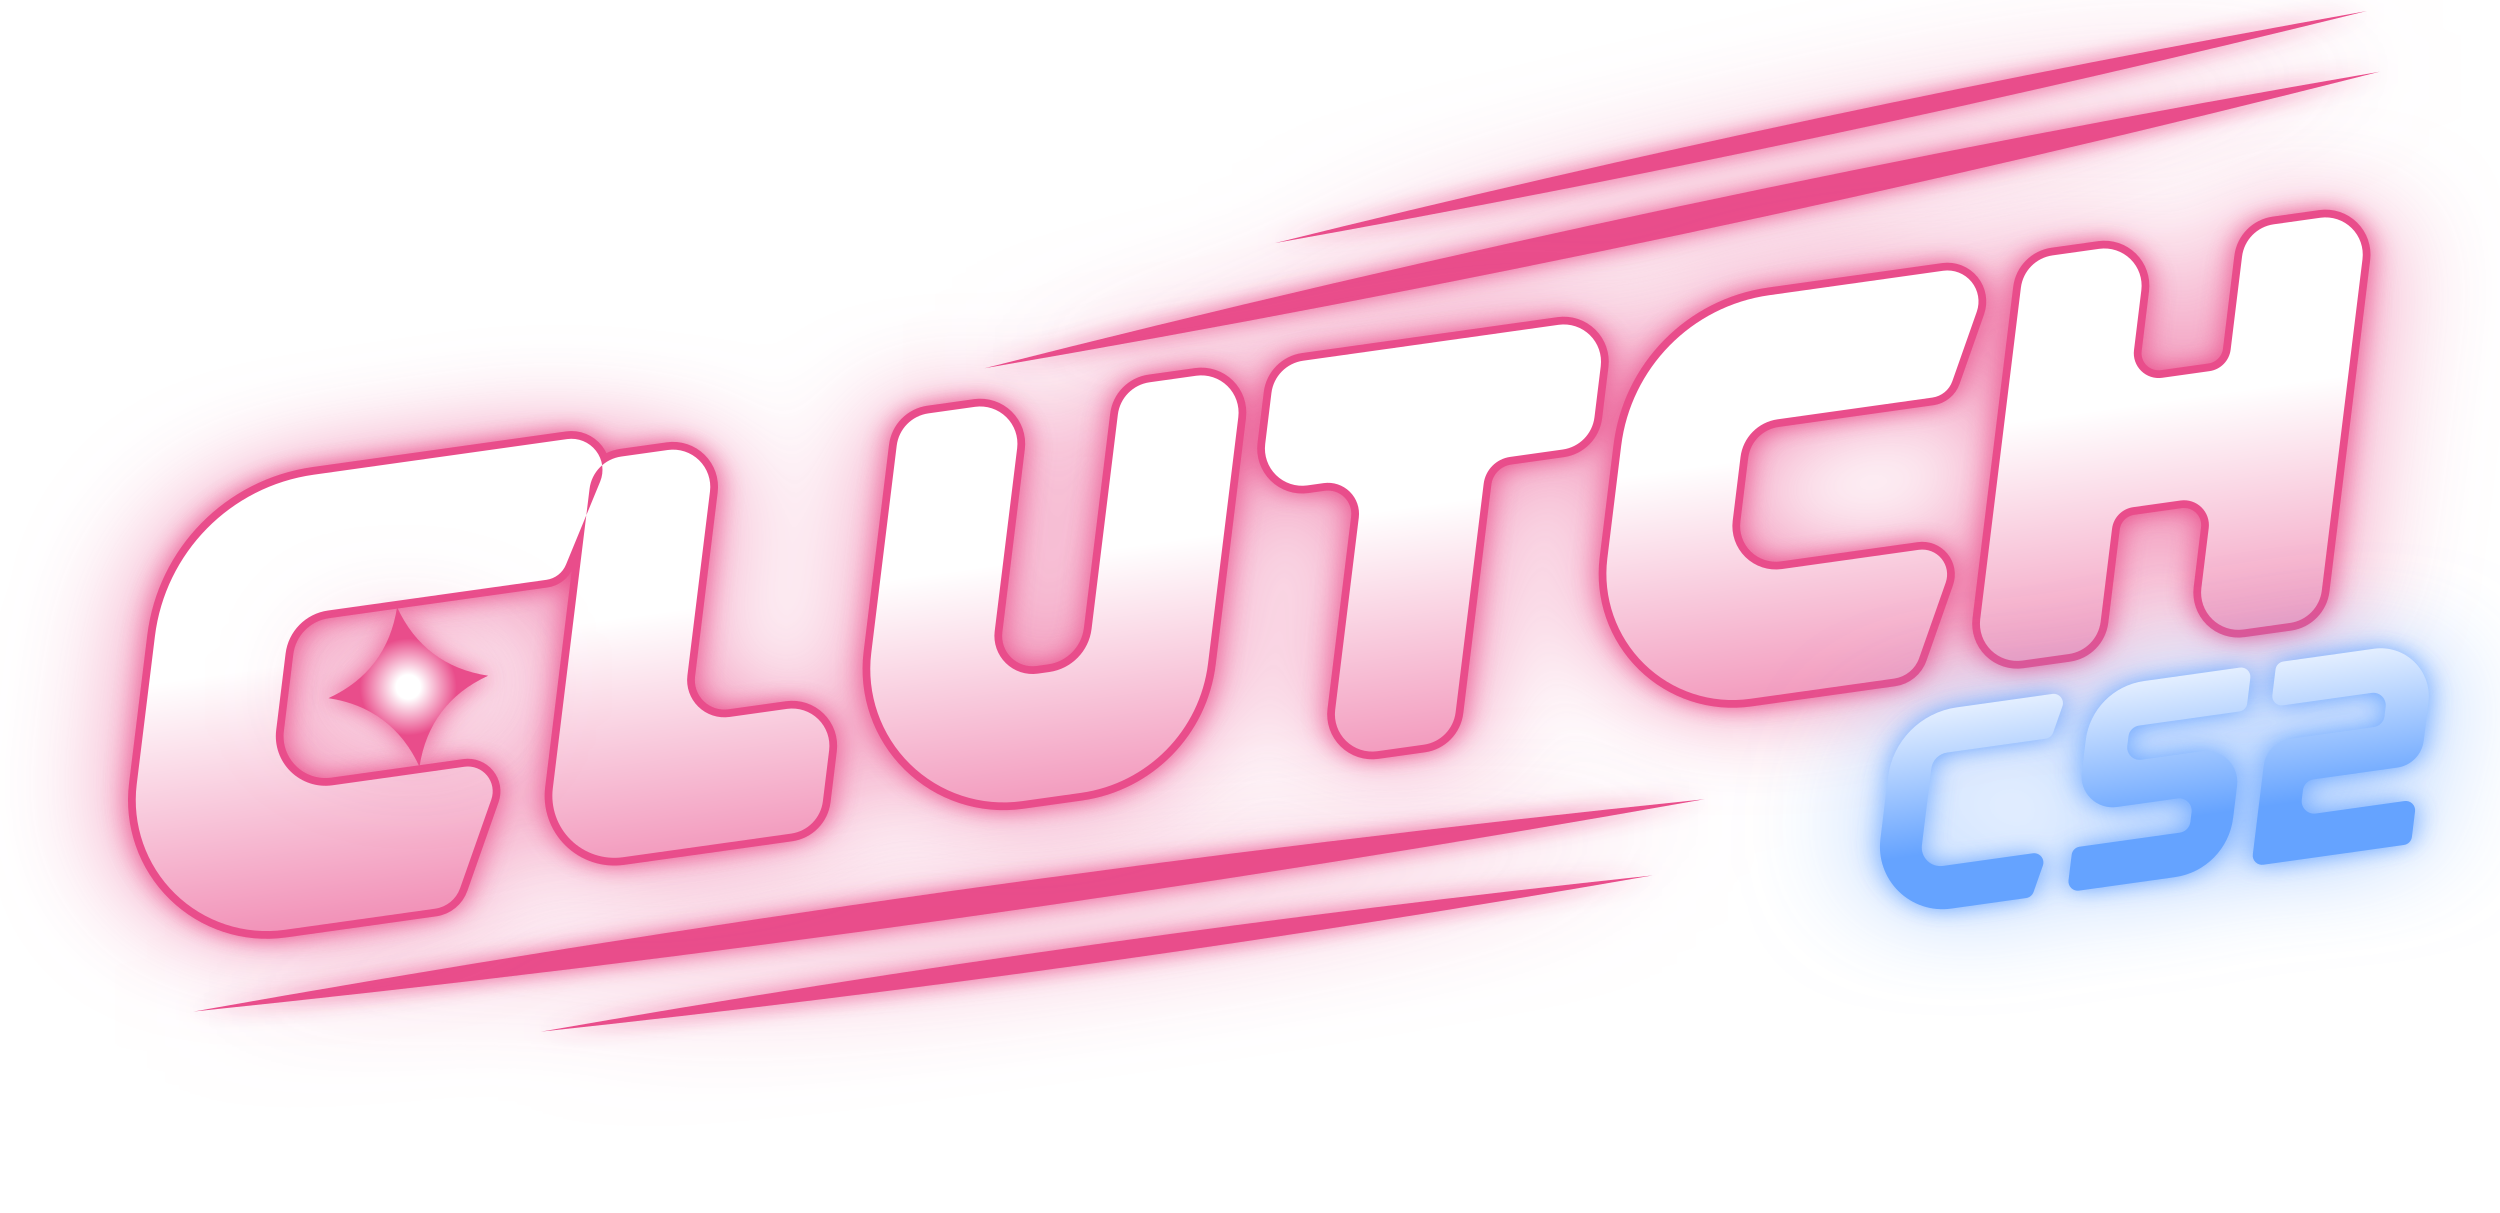
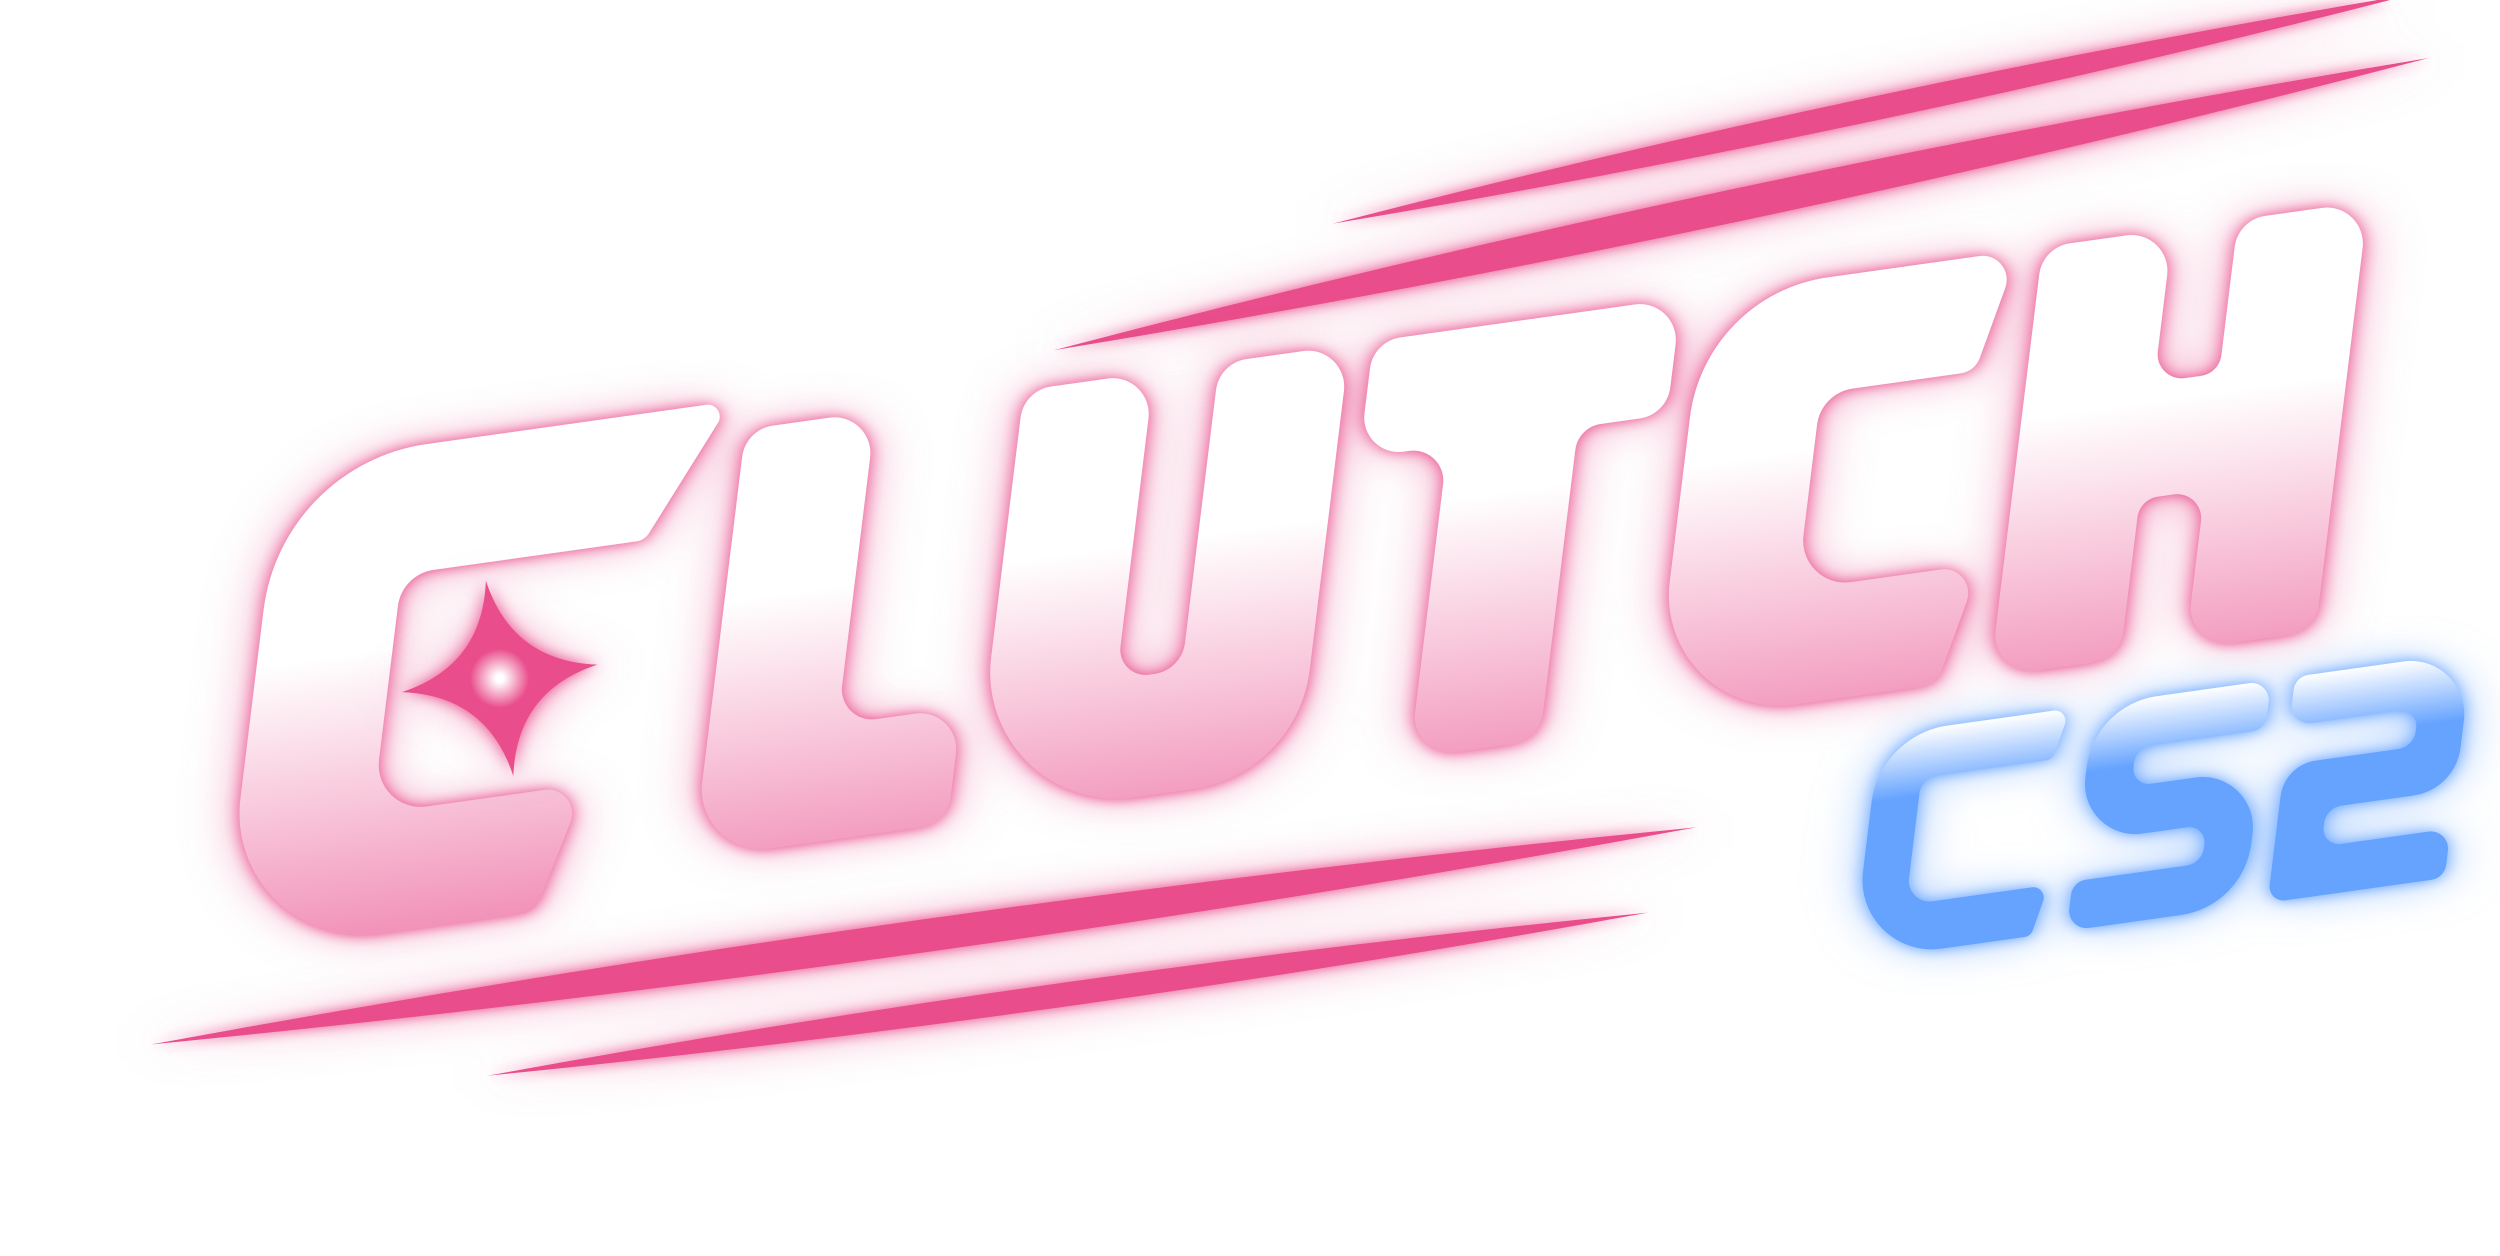
- <svg xmlns="http://www.w3.org/2000/svg" viewBox="-26 -122 806 391" width="806" height="391" role="img" aria-labelledby="title">
+ <svg xmlns="http://www.w3.org/2000/svg" viewBox="-62 -121 836 420" width="836" height="420" role="img" aria-labelledby="title">
  <defs>
-     <linearGradient id="wm" gradientUnits="userSpaceOnUse" x1="0" y1="-8" x2="0" y2="190">
+     <linearGradient id="wm" gradientUnits="userSpaceOnUse" x1="0" y1="-10" x2="0" y2="210">
      <stop offset="0.3" stop-color="#FFFFFF" />
      <stop offset="1" stop-color="#E94D8B" />
    </linearGradient>
-     <linearGradient id="cs" gradientUnits="userSpaceOnUse" x1="0" y1="130" x2="0" y2="204">
+     <linearGradient id="cs" gradientUnits="userSpaceOnUse" x1="0" y1="154" x2="0" y2="227.6">
      <stop offset="0" stop-color="#FFFFFF" />
-       <stop offset="0.75" stop-color="#65A3FF" />
+       <stop offset="0.3" stop-color="#65A3FF" />
    </linearGradient>
    <filter id="gp" x="-50%" y="-50%" width="200%" height="200%" color-interpolation-filters="sRGB">
-       <feGaussianBlur in="SourceAlpha" stdDeviation="4" result="n" />
-       <feFlood flood-color="#E94D8B" flood-opacity="0.95" />
+       <feGaussianBlur in="SourceAlpha" stdDeviation="2.5" result="n" />
+       <feFlood flood-color="#E94D8B" flood-opacity="1" />
      <feComposite in2="n" operator="in" result="gn" />
-       <feGaussianBlur in="SourceAlpha" stdDeviation="18" result="w" />
-       <feFlood flood-color="#E94D8B" flood-opacity="0.7" />
+       <feGaussianBlur in="SourceAlpha" stdDeviation="8" result="w" />
+       <feFlood flood-color="#E94D8B" flood-opacity="0.5" />
      <feComposite in2="w" operator="in" result="gw" />
      <feMerge>
        <feMergeNode in="gw" />
        <feMergeNode in="gn" />
        <feMergeNode in="SourceGraphic" />
      </feMerge>
    </filter>
    <filter id="gb" x="-50%" y="-50%" width="200%" height="200%" color-interpolation-filters="sRGB">
-       <feGaussianBlur in="SourceAlpha" stdDeviation="4" result="n" />
-       <feFlood flood-color="#65A3FF" flood-opacity="0.95" />
+       <feGaussianBlur in="SourceAlpha" stdDeviation="2.5" result="n" />
+       <feFlood flood-color="#65A3FF" flood-opacity="1" />
      <feComposite in2="n" operator="in" result="gn" />
-       <feGaussianBlur in="SourceAlpha" stdDeviation="18" result="w" />
-       <feFlood flood-color="#65A3FF" flood-opacity="0.75" />
+       <feGaussianBlur in="SourceAlpha" stdDeviation="8" result="w" />
+       <feFlood flood-color="#65A3FF" flood-opacity="0.55" />
      <feComposite in2="w" operator="in" result="gw" />
      <feMerge>
        <feMergeNode in="gw" />
        <feMergeNode in="gn" />
        <feMergeNode in="SourceGraphic" />
      </feMerge>
    </filter>
  </defs>
-   <g id="tilt" transform="rotate(-8 358 64)">
+   <g id="tilt" transform="rotate(-8 353 70)">
    <g filter="url(#gp)">
-       <path id="streaks" fill="#E94D8B" d="M20 158Q266 149 512 158Q266 167 20 158ZM130 180Q311 174 492 180Q311 186 130 180Z" />
+       <path id="streaks" fill="#E94D8B" d="M-30 176Q230.95 165 491.9 176Q230.95 187 -30 176ZM80 202Q275.95 194 471.9 202Q275.95 210 80 202Z" />
    </g>
    <g filter="url(#gp)">
-       <path id="streaks-up" fill="#E94D8B" transform="rotate(-4 560 -40)" d="M300 -30Q530 -39 760 -30Q530 -21 300 -30ZM400 -50Q580 -56 760 -50Q580 -44 400 -50Z" />
+       <path id="streaks-up" fill="#E94D8B" transform="rotate(-4 560 -40)" d="M300 -30Q535 -41 770 -30Q535 -19 300 -30ZM400 -52Q585 -60 770 -52Q585 -44 400 -52Z" />
    </g>
    <g filter="url(#gp)">
-       <path id="clutch" fill="url(#wm)" stroke="#E94D8B" stroke-width="5" stroke-linejoin="round" paint-order="stroke" d="M173.62 7.06A10 10 0 0 0 164.99 -8L82.48 -8A60 60 0 0 0 24.53 36.47L12.09 82.87A42.2 42.2 0 0 0 52.86 136L101.77 136A10 10 0 0 0 110.65 130.6L124.6 103.68A8 8 0 0 0 117.49 92L74.5 92A16 16 0 0 1 59.04 71.86L65.47 47.86A16 16 0 0 1 80.93 36L152.07 36A8 8 0 0 0 158.97 32.05ZM169.91 8.89A12 12 0 0 1 181.51 0L196.66 0A12 12 0 0 1 208.25 15.11L192.77 72.89A12 12 0 0 0 204.36 88L223.08 88A12 12 0 0 1 234.67 103.11L230.38 119.11A12 12 0 0 1 218.79 128L164.06 128A20 20 0 0 1 144.75 102.82ZM269.91 8.89A12 12 0 0 1 281.51 0L296.66 0A12 12 0 0 1 308.25 15.11L292.86 72.55A12.28 12.28 0 0 0 304.72 88L308.44 88A16 16 0 0 0 323.9 76.14L341.91 8.89A12 12 0 0 1 353.51 0L368.66 0A12 12 0 0 1 380.25 15.11L359.53 92.42A48 48 0 0 1 313.17 128L294 128A42.97 42.97 0 0 1 252.49 73.91ZM391.91 8.89A12 12 0 0 1 403.51 0L486.66 0A12 12 0 0 1 498.25 15.11L493.96 31.11A12 12 0 0 1 482.37 40L465.25 40A10 10 0 0 0 455.59 47.41L436.38 119.11A12 12 0 0 1 424.79 128L409.64 128A12 12 0 0 1 398.05 112.89L414.21 52.59A10 10 0 0 0 404.55 40L399.22 40A12 12 0 0 1 387.63 24.89ZM620.74 14.6A10 10 0 0 0 611.86 0L555.27 0A56 56 0 0 0 501.18 41.51L491.72 76.81A40.67 40.67 0 0 0 531 128L577.92 128A10 10 0 0 0 586.8 122.6L598.67 99.68A8 8 0 0 0 591.56 88L546.96 88A14 14 0 0 1 533.44 70.38L538.8 50.38A14 14 0 0 1 552.32 40L602.71 40A8 8 0 0 0 609.82 35.68ZM635.91 8.89A12 12 0 0 1 647.51 0L662.66 0A12 12 0 0 1 674.25 15.11L669.21 33.93A8 8 0 0 0 676.93 44L692.37 44A8 8 0 0 0 700.1 38.07L707.91 8.89A12 12 0 0 1 719.51 0L734.66 0A12 12 0 0 1 746.25 15.11L718.38 119.11A12 12 0 0 1 706.79 128L691.64 128A12 12 0 0 1 680.05 112.89L685.09 94.07A8 8 0 0 0 677.36 84L661.93 84A8 8 0 0 0 654.2 89.93L646.38 119.11A12 12 0 0 1 634.79 128L619.64 128A12 12 0 0 1 608.05 112.89Z" />
+       <path id="clutch" fill="url(#wm)" d="M186.68 -3.43A4 4 0 0 0 183.61 -10L89.3 -10A64 64 0 0 0 27.48 37.44L11.04 98.81A40.67 40.67 0 0 0 50.32 150L98.66 150A8 8 0 0 0 105.62 145.95L119.25 121.95A8 8 0 0 0 112.29 110L72.28 110A14 14 0 0 1 58.76 92.38L72.16 42.38A14 14 0 0 1 85.68 32L154.14 32A6 6 0 0 0 158.74 29.86ZM193.13 8.89A12 12 0 0 1 204.72 0L223.87 0A12 12 0 0 1 235.47 15.11L215.56 89.41A10 10 0 0 0 225.21 102L238.54 102A12 12 0 0 1 250.13 117.11L246.38 131.11A12 12 0 0 1 234.79 140L184.06 140A20 20 0 0 1 164.75 114.82ZM287.13 8.89A12 12 0 0 1 298.72 0L317.87 0A12 12 0 0 1 329.47 15.11L309.56 89.37A8.44 8.44 0 0 0 317.72 100L319.51 100A12 12 0 0 0 331.1 91.11L353.13 8.89A12 12 0 0 1 364.72 0L383.87 0A12 12 0 0 1 395.47 15.11L371.14 105.91A46 46 0 0 1 326.7 140L307 140A42.2 42.2 0 0 1 266.24 86.87ZM405.13 8.89A12 12 0 0 1 416.72 0L495.87 0A12 12 0 0 1 507.47 15.11L503.71 29.11A12 12 0 0 1 492.12 38L479 38A10 10 0 0 0 469.34 45.41L446.38 131.11A12 12 0 0 1 434.79 140L415.64 140A12 12 0 0 1 404.05 124.89L423.96 50.59A10 10 0 0 0 414.3 38L412.33 38A11.51 11.51 0 0 1 401.21 23.51ZM619.27 11.75A8 8 0 0 0 612.21 0L560.95 0A54 54 0 0 0 508.79 40.02L494.42 93.64A36.83 36.83 0 0 0 530 140L573.19 140A8 8 0 0 0 580.26 135.75L591.94 113.75A8 8 0 0 0 584.87 102L554.43 102A14 14 0 0 1 540.9 84.38L550.55 48.38A14 14 0 0 1 564.07 38L600.52 38A8 8 0 0 0 607.59 33.75ZM631.13 8.89A12 12 0 0 1 642.72 0L661.87 0A12 12 0 0 1 673.47 15.11L666.81 39.93A8 8 0 0 0 674.54 50L679.98 50A8 8 0 0 0 687.7 44.07L697.13 8.89A12 12 0 0 1 708.72 0L727.87 0A12 12 0 0 1 739.47 15.11L708.38 131.11A12 12 0 0 1 696.79 140L677.64 140A12 12 0 0 1 666.05 124.89L673.23 98.07A8 8 0 0 0 665.51 88L660.07 88A8 8 0 0 0 652.34 93.93L642.38 131.11A12 12 0 0 1 630.79 140L611.64 140A12 12 0 0 1 600.05 124.89Z" />
    </g>
    <g filter="url(#gb)">
-       <path id="cs2" fill="url(#cs)" d="M630.39 144.38A3 3 0 0 0 627.73 140L596.61 140A26 26 0 0 0 571.5 159.27L566.31 178.64A20.14 20.14 0 0 0 585.76 204L610.19 204A3 3 0 0 0 612.85 202.38L617 194.38A3 3 0 0 0 614.33 190L585.08 190A6 6 0 0 1 579.29 182.45L585.72 158.45A6 6 0 0 1 591.51 154L623.59 154A3 3 0 0 0 626.25 152.38ZM691.65 143.78A3 3 0 0 0 688.75 140L657.54 140A22 22 0 0 0 636.29 156.31L633.58 166.41A10 10 0 0 0 643.24 179L663 179A4 4 0 0 1 666.86 184.04L666.06 187.04A4 4 0 0 1 662.19 190L629.57 190A3 3 0 0 0 626.67 192.22L624.52 200.22A3 3 0 0 0 627.42 204L658.63 204A22 22 0 0 0 679.88 187.69L682.59 177.59A10 10 0 0 0 672.93 165L653.18 165A4 4 0 0 1 649.31 159.96L650.12 156.96A4 4 0 0 1 653.98 154L686.61 154A3 3 0 0 0 689.51 151.78ZM700.07 142.22A3 3 0 0 1 702.96 140L732.47 140A15.49 15.49 0 0 1 747.44 159.5L744.2 171.59A10 10 0 0 1 734.54 179L707.28 179A4 4 0 0 0 703.42 181.96L702.61 184.96A4 4 0 0 0 706.48 190L735.35 190A3 3 0 0 1 738.25 193.78L736.11 201.78A3 3 0 0 1 733.21 204L687.42 204A3 3 0 0 1 684.52 200.22L691.98 172.41A10 10 0 0 1 701.64 165L728.89 165A4 4 0 0 0 732.76 162.04L733.56 159.04A4 4 0 0 0 729.7 154L700.82 154A3 3 0 0 1 697.92 150.22Z" />
+       <path id="cs2" fill="url(#cs)" d="M618.68 159.04A3.45 3.45 0 0 0 615.61 154L579.83 154A29.9 29.9 0 0 0 550.95 176.16L544.98 198.44A23.16 23.16 0 0 0 567.35 227.6L595.44 227.6A3.45 3.45 0 0 0 598.5 225.74L603.27 216.54A3.45 3.45 0 0 0 600.21 211.5L566.57 211.5A6.9 6.9 0 0 1 559.91 202.81L567.3 175.21A6.9 6.9 0 0 1 573.97 170.1L610.85 170.1A3.45 3.45 0 0 0 613.91 168.24ZM687.2 161.24A5.75 5.75 0 0 0 681.64 154L650.51 154A27.6 27.6 0 0 0 623.85 174.46L622.97 177.74A16.77 16.77 0 0 0 639.17 198.85L654.47 198.85A5.02 5.02 0 0 1 659.32 205.18L659 206.39A6.9 6.9 0 0 1 652.33 211.5L618.34 211.5A5.75 5.75 0 0 0 612.79 215.76L611.55 220.36A5.75 5.75 0 0 0 617.11 227.6L648.24 227.6A27.6 27.6 0 0 0 674.9 207.14L675.78 203.86A16.77 16.77 0 0 0 659.58 182.75L644.28 182.75A5.02 5.02 0 0 1 639.43 176.43L639.75 175.21A6.9 6.9 0 0 1 646.42 170.1L680.41 170.1A5.75 5.75 0 0 0 685.96 165.84ZM696.04 158.26A5.75 5.75 0 0 1 701.6 154L733.77 154A17.81 17.81 0 0 1 750.98 176.43L748.62 185.21A18.4 18.4 0 0 1 730.85 198.85L706.56 198.85A6.9 6.9 0 0 0 699.9 203.96L699.57 205.18A5.02 5.02 0 0 0 704.43 211.5L734.08 211.5A5.75 5.75 0 0 1 739.64 218.74L738.41 223.34A5.75 5.75 0 0 1 732.85 227.6L683.46 227.6A4.6 4.6 0 0 1 679.02 221.81L686.74 192.98A13.8 13.8 0 0 1 700.07 182.75L727.89 182.75A6.9 6.9 0 0 0 734.55 177.64L734.88 176.43A5.02 5.02 0 0 0 730.02 170.1L700.36 170.1A5.75 5.75 0 0 1 694.81 162.86Z" />
    </g>
    <defs>
      <radialGradient id="sk">
-         <stop offset="0.15" stop-color="#FFFFFF" />
-         <stop offset="0.6" stop-color="#E94D8B" />
+         <stop offset="0.04" stop-color="#FFFFFF" />
+         <stop offset="0.3" stop-color="#E94D8B" />
      </radialGradient>
    </defs>
    <g filter="url(#gp)">
-       <path id="spark" fill="url(#sk)" d="M103.15 38 Q109.15 58 129.15 64 Q109.15 70 103.15 90 Q97.15 70 77.15 64 Q97.15 58 103.15 38Z" />
+       <path id="spark" fill="url(#sk)" d="M102.49 38 Q107.49 66 135.49 71 Q107.49 76 102.49 104 Q97.49 76 69.49 71 Q97.49 66 102.49 38Z" />
    </g>
  </g>
</svg>
